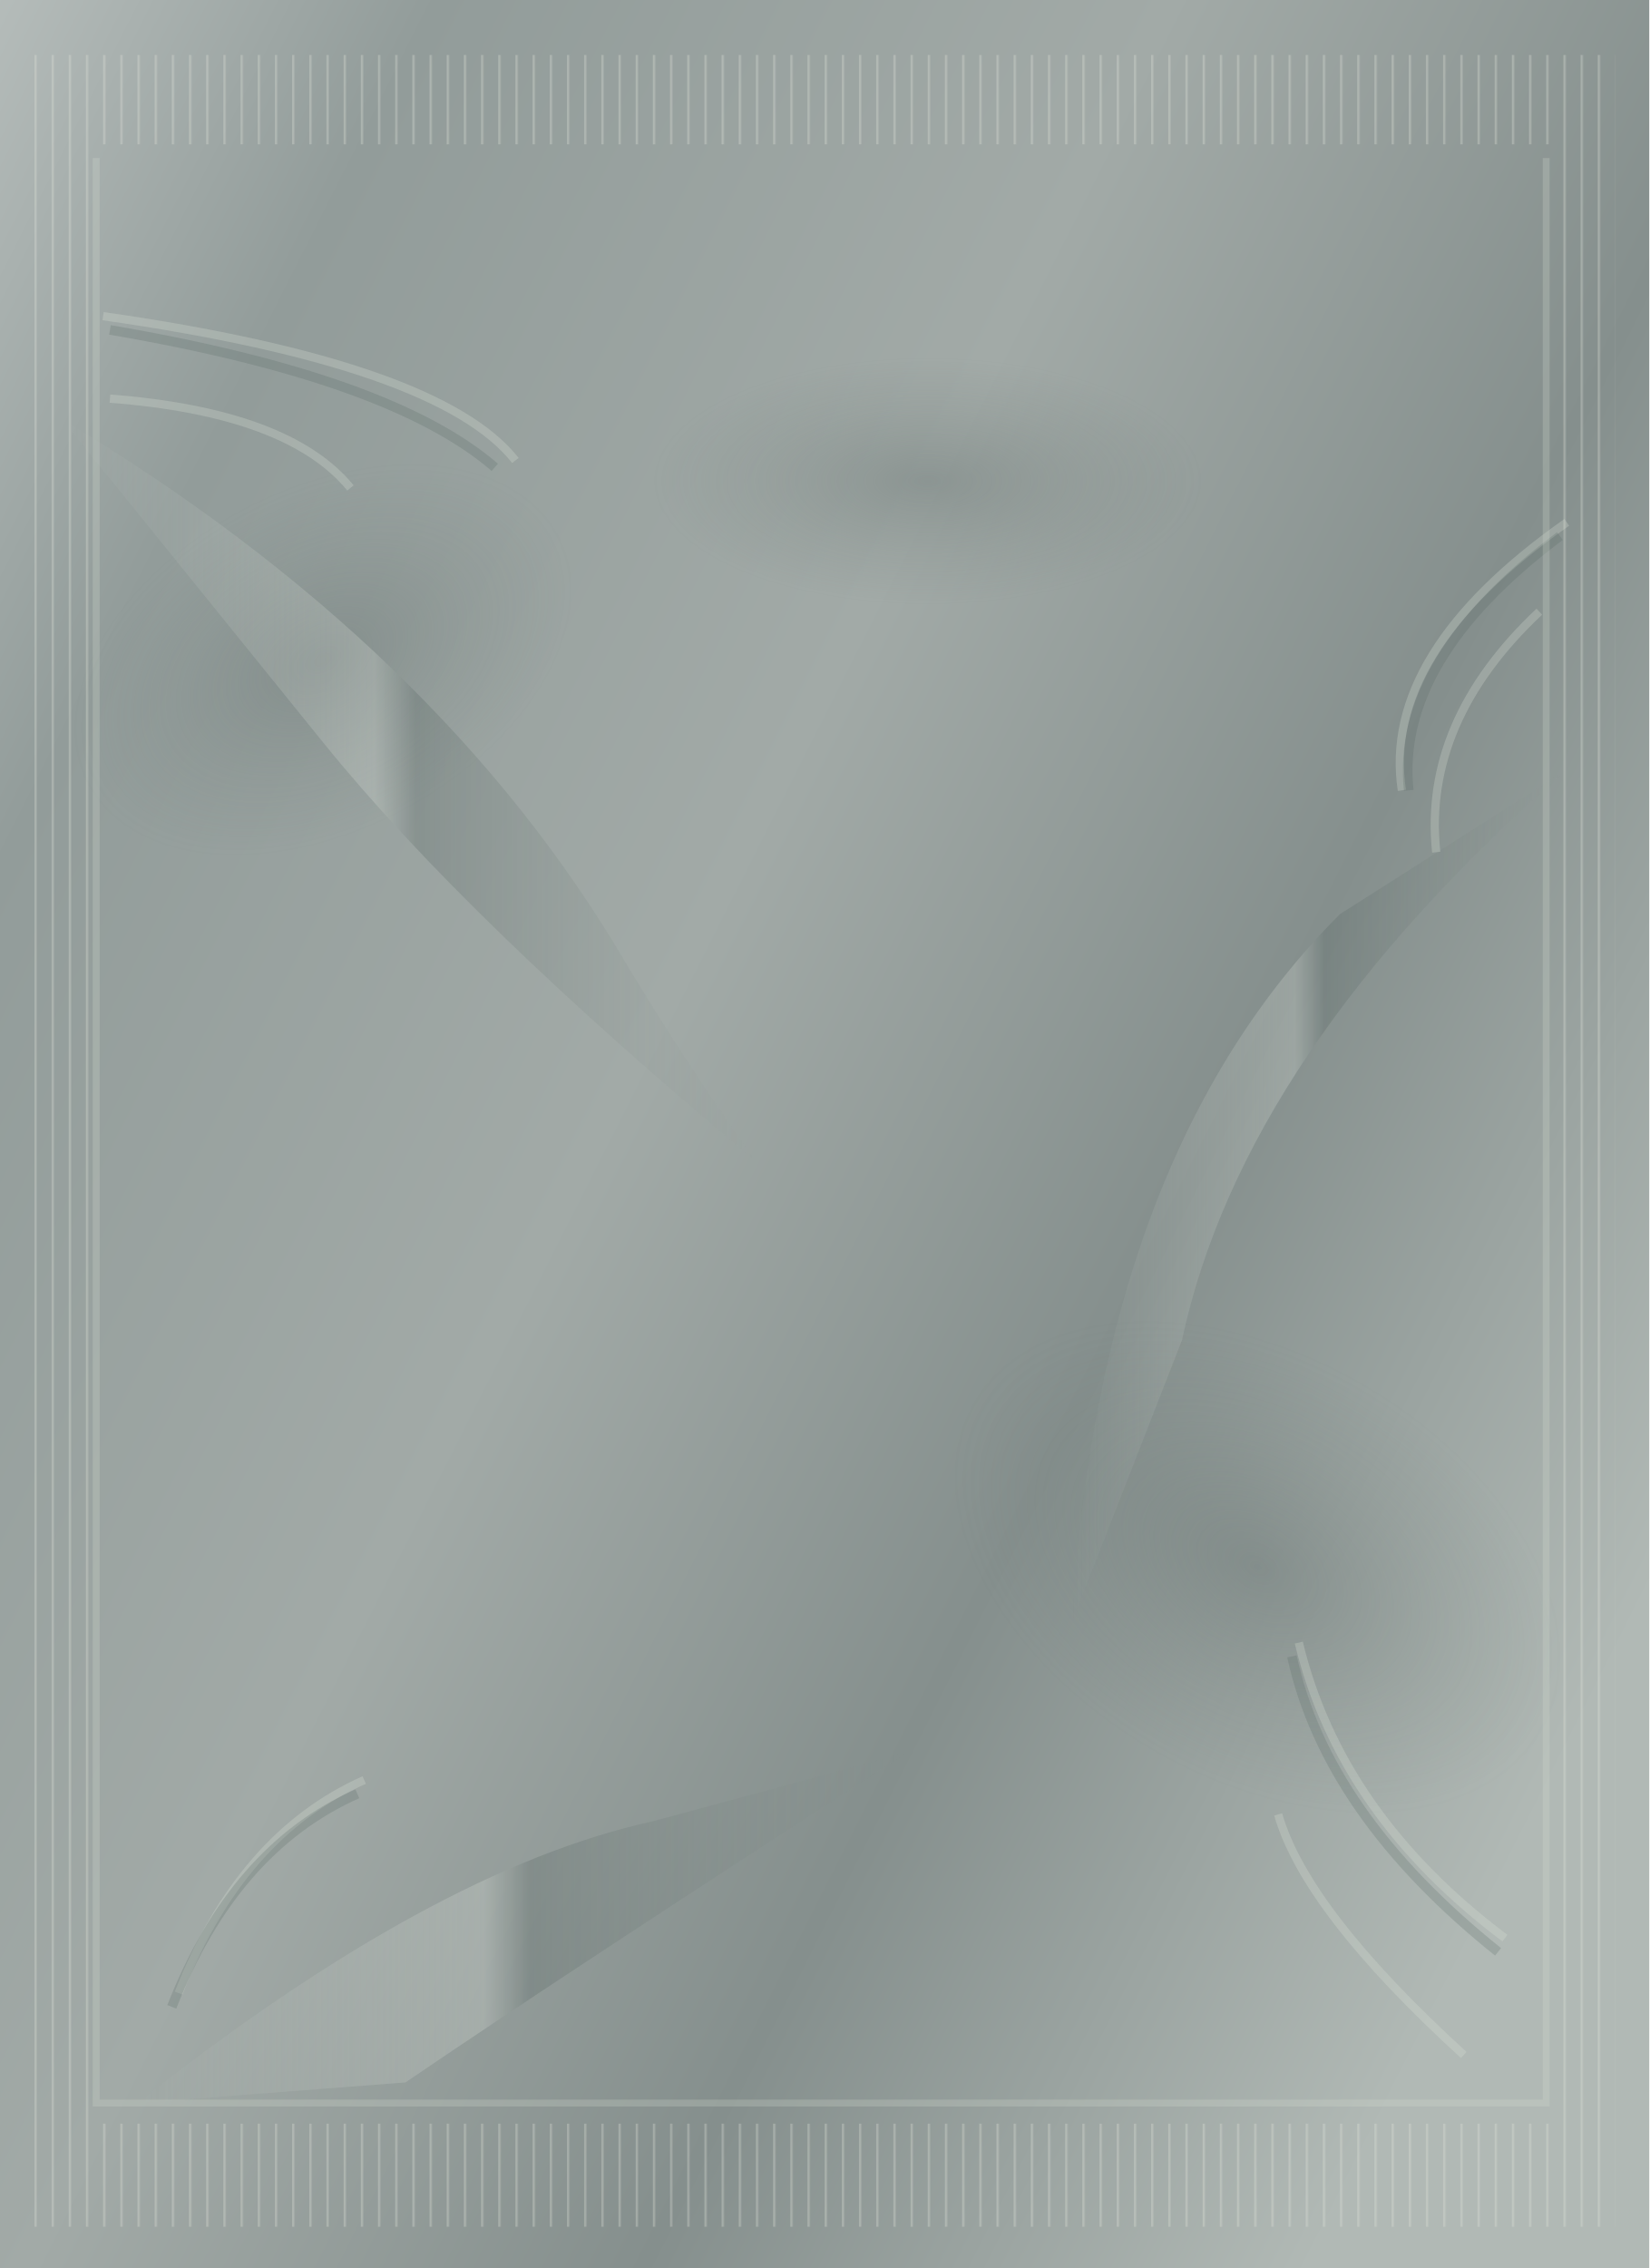
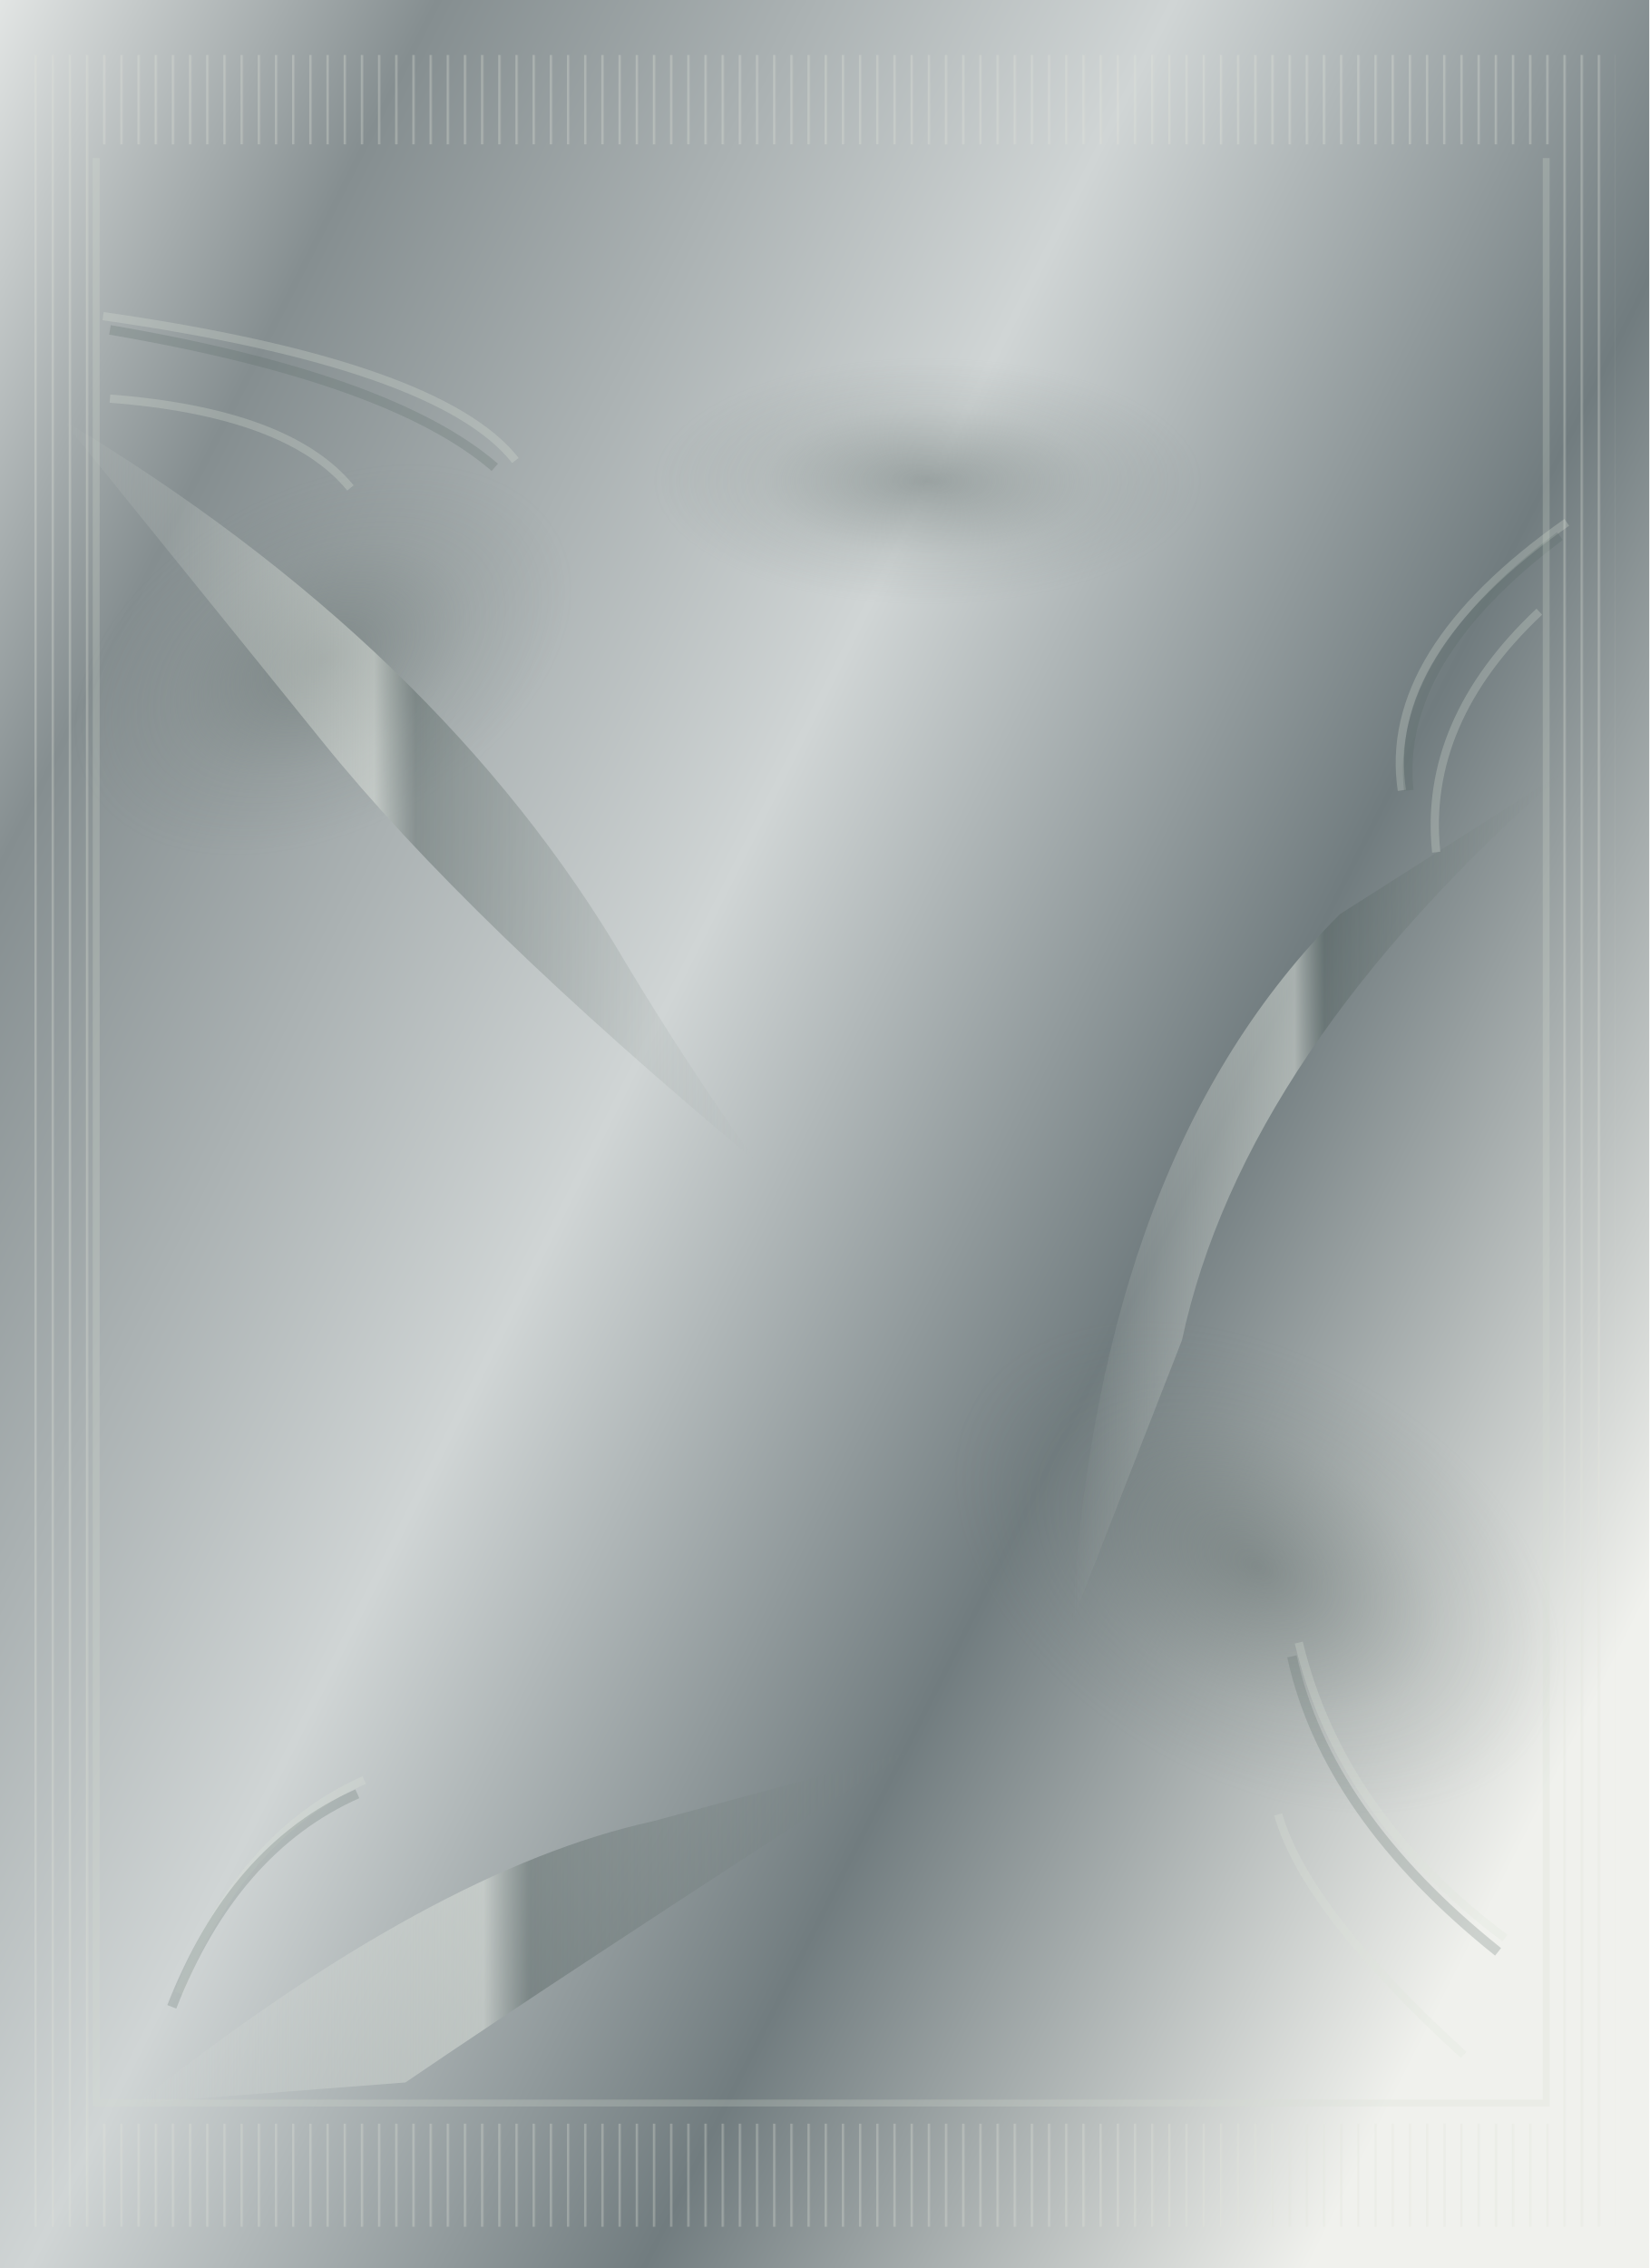
<svg xmlns="http://www.w3.org/2000/svg" viewBox="0 0 240 330" preserveAspectRatio="none">
  <defs>
    <linearGradient id="foil" x1="0" y1="0" x2="1" y2=".7">
-       <stop stop-color="#b5bcba" />
-       <stop offset=".18" stop-color="#929c9a" />
-       <stop offset=".48" stop-color="#a2aaa7" />
-       <stop offset=".73" stop-color="#858f8d" />
-       <stop offset="1" stop-color="#b1b9b5" />
+       <stop stop-color="#e3e6e5" />
+       <stop offset=".18" stop-color="#858e90" />
+       <stop offset=".48" stop-color="#d0d5d5" />
+       <stop offset=".73" stop-color="#717c7f" />
+       <stop offset="1" stop-color="#f0f1ed" />
    </linearGradient>
    <radialGradient id="dent">
-       <stop stop-color="#5c6867" stop-opacity=".32" />
+       <stop stop-color="#5c6867" stop-opacity=".47" />
      <stop offset=".6" stop-color="#687471" stop-opacity=".12" />
      <stop offset="1" stop-color="#687471" stop-opacity="0" />
    </radialGradient>
    <linearGradient id="fold">
      <stop stop-color="#e0e5de" stop-opacity="0" />
-       <stop offset=".45" stop-color="#e0e5de" stop-opacity=".24" />
-       <stop offset=".51" stop-color="#53615f" stop-opacity=".26" />
+       <stop offset=".45" stop-color="#e0e5de" stop-opacity=".50" />
+       <stop offset=".51" stop-color="#53615f" stop-opacity=".42" />
      <stop offset="1" stop-color="#85908c" stop-opacity="0" />
    </linearGradient>
    <pattern id="seal" width="2.5" height="3" patternUnits="userSpaceOnUse">
      <path d="M0 0v3" stroke="#e0e4db" stroke-opacity=".3" stroke-width=".7" />
    </pattern>
  </defs>
  <rect width="240" height="330" fill="url(#foil)" />
  <ellipse cx="47" cy="96" rx="39" ry="25" fill="url(#dent)" transform="rotate(-28 47 96)" />
  <ellipse cx="183" cy="228" rx="48" ry="31" fill="url(#dent)" transform="rotate(30 183 228)" />
  <ellipse cx="135" cy="70" rx="40" ry="18" fill="url(#dent)" />
  <path d="M9 61Q64 94 91 140Q100 155 110 169Q68 134 47 108Z" fill="url(#fold)" />
  <path d="M228 112Q181 153 172 195L156 236Q160 168 195 133Z" fill="url(#fold)" />
  <path d="M20 306Q63 272 95 265L132 255Q81 288 59 303Z" fill="url(#fold)" />
  <path d="M15 46Q64 53 75 67M16 58Q42 60 51 71M228 76Q201 95 204 115M224 89Q207 105 209 124M219 282Q195 264 189 239M213 299Q190 278 186 264M26 290Q35 267 53 259" fill="none" stroke="#dde3d9" stroke-opacity=".26" stroke-width="1.2" />
  <path d="M16 48Q57 55 72 68M227 78Q203 96 205 115M218 284Q193 264 188 241M25 292Q34 269 52 261" fill="none" stroke="#566461" stroke-opacity=".23" stroke-width="1.4" />
  <path d="M5 8h230v13H5ZM5 309h230v15H5ZM5 8h9v316H5ZM226 8h9v316h-9Z" fill="url(#seal)" />
  <path d="M14 23v283h211V23" fill="none" stroke="#d4dcd0" stroke-opacity=".24" />
</svg>
